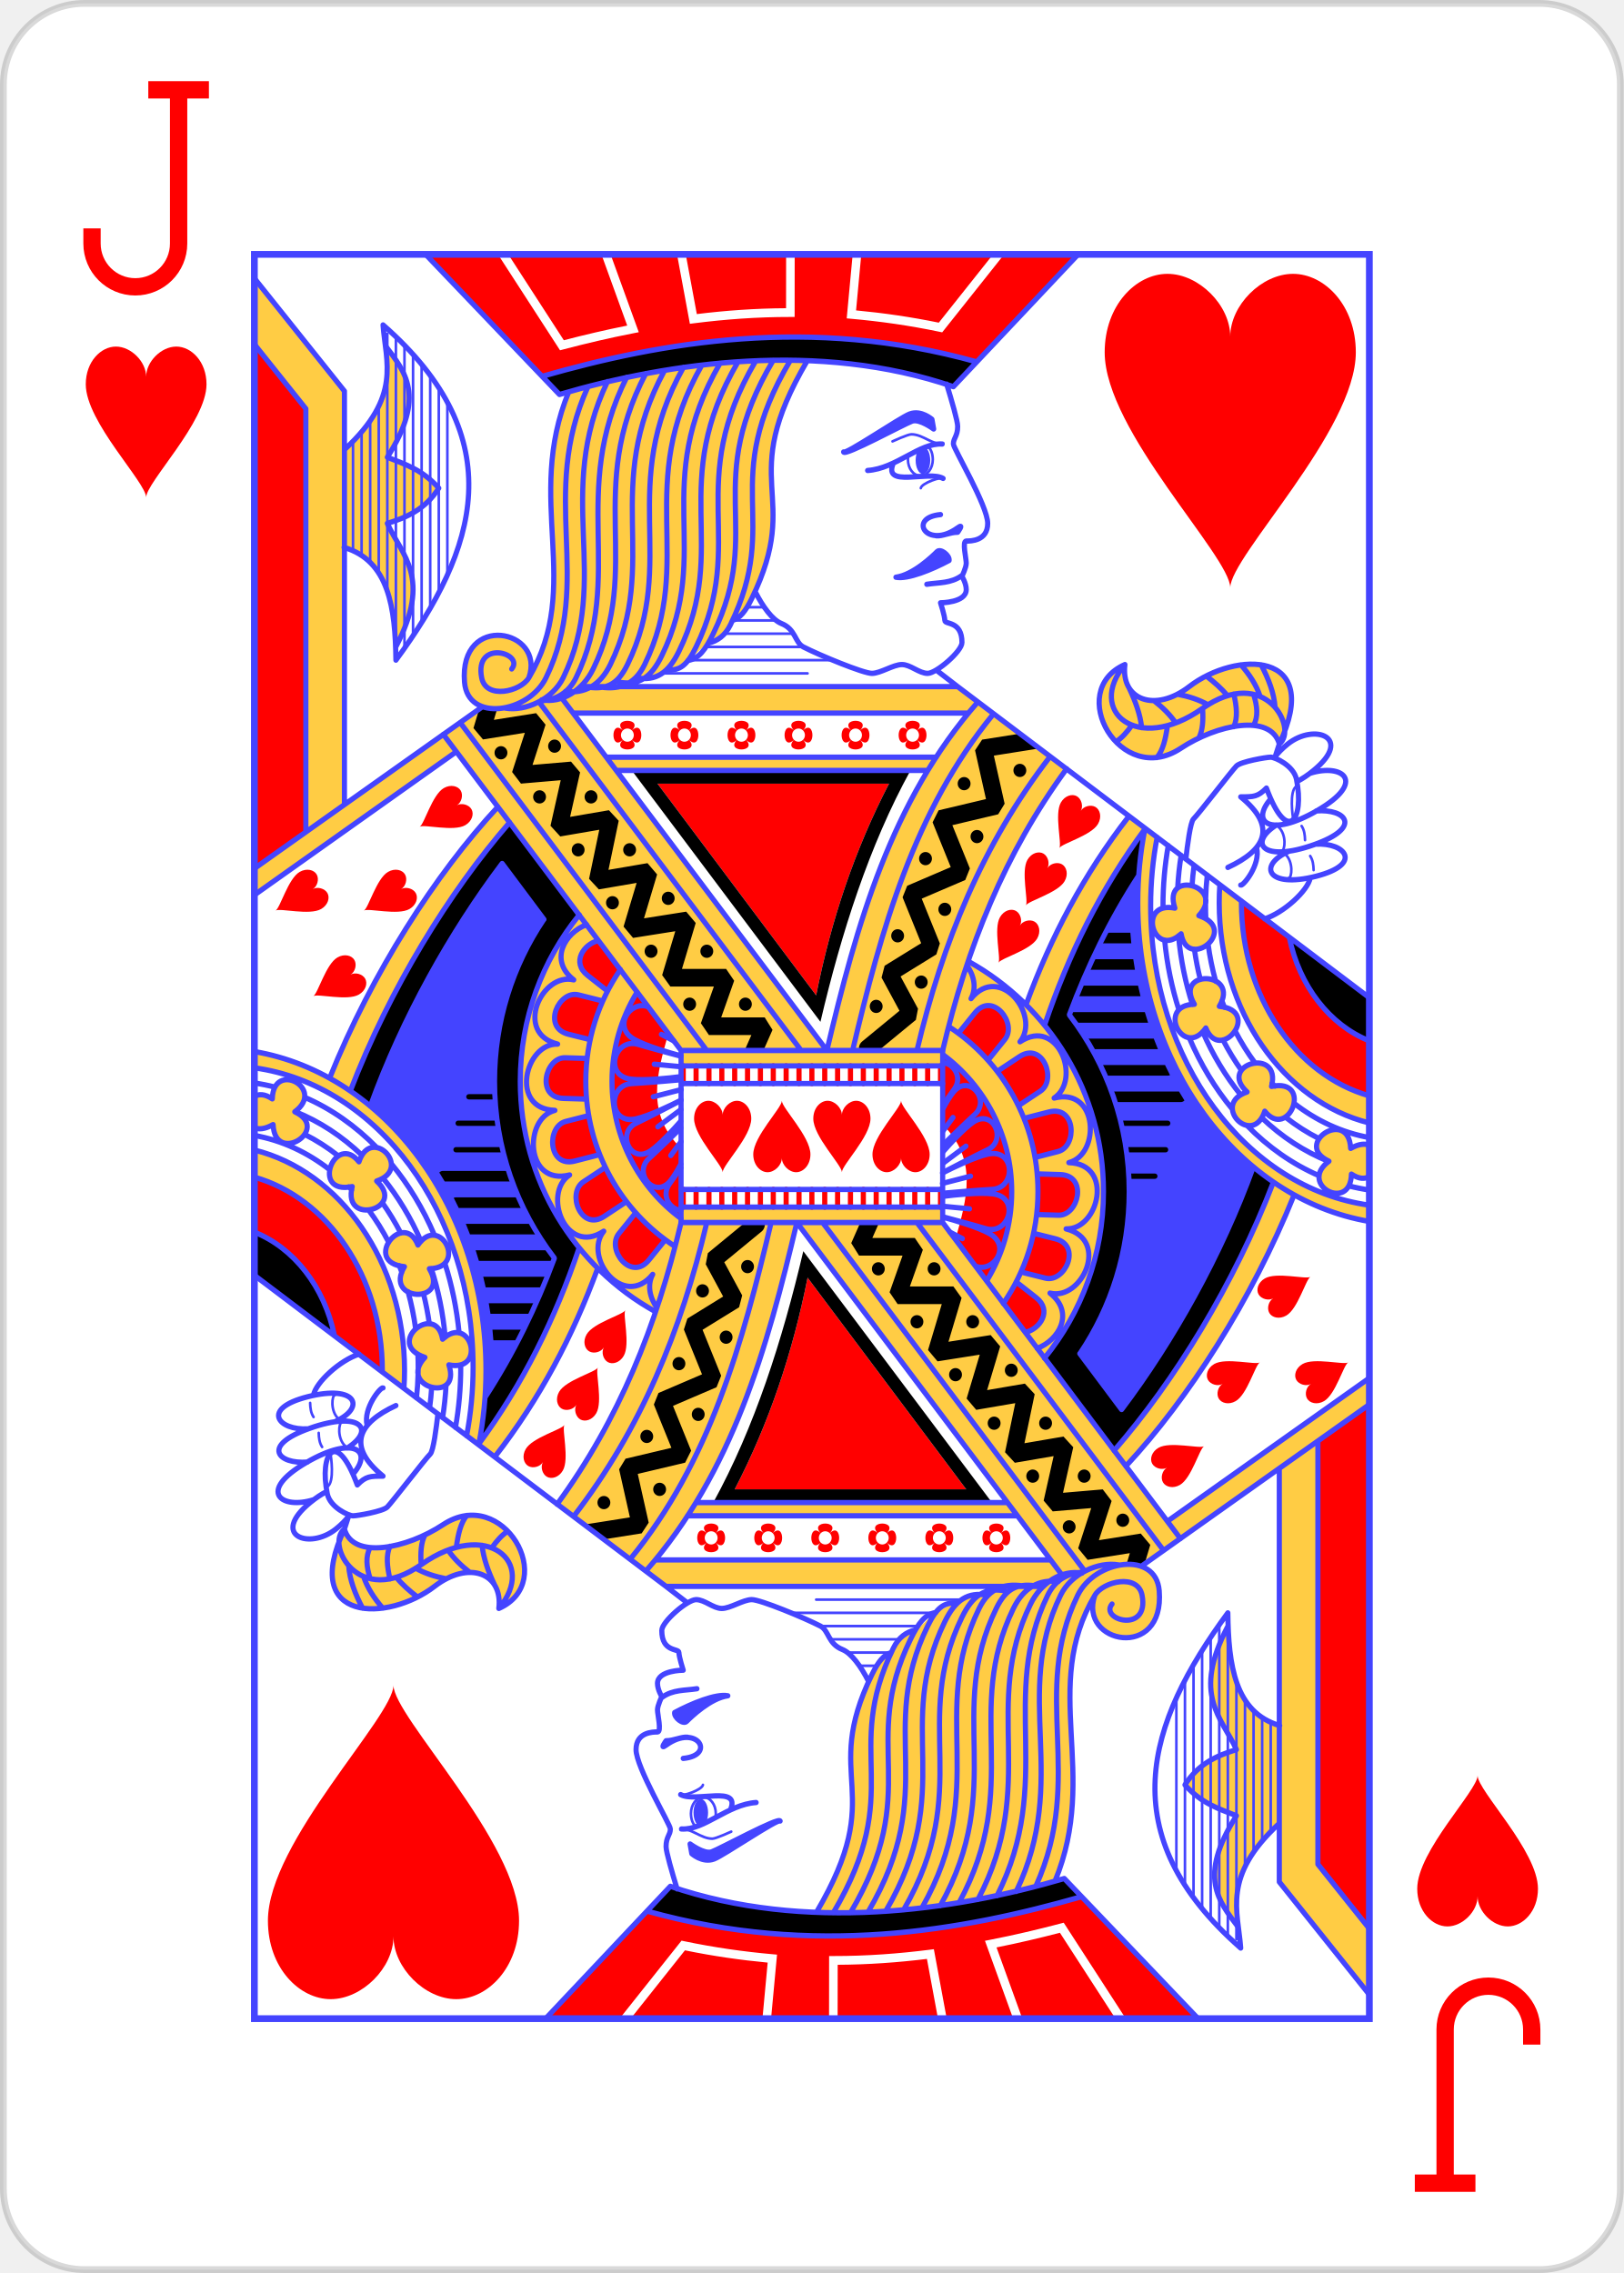
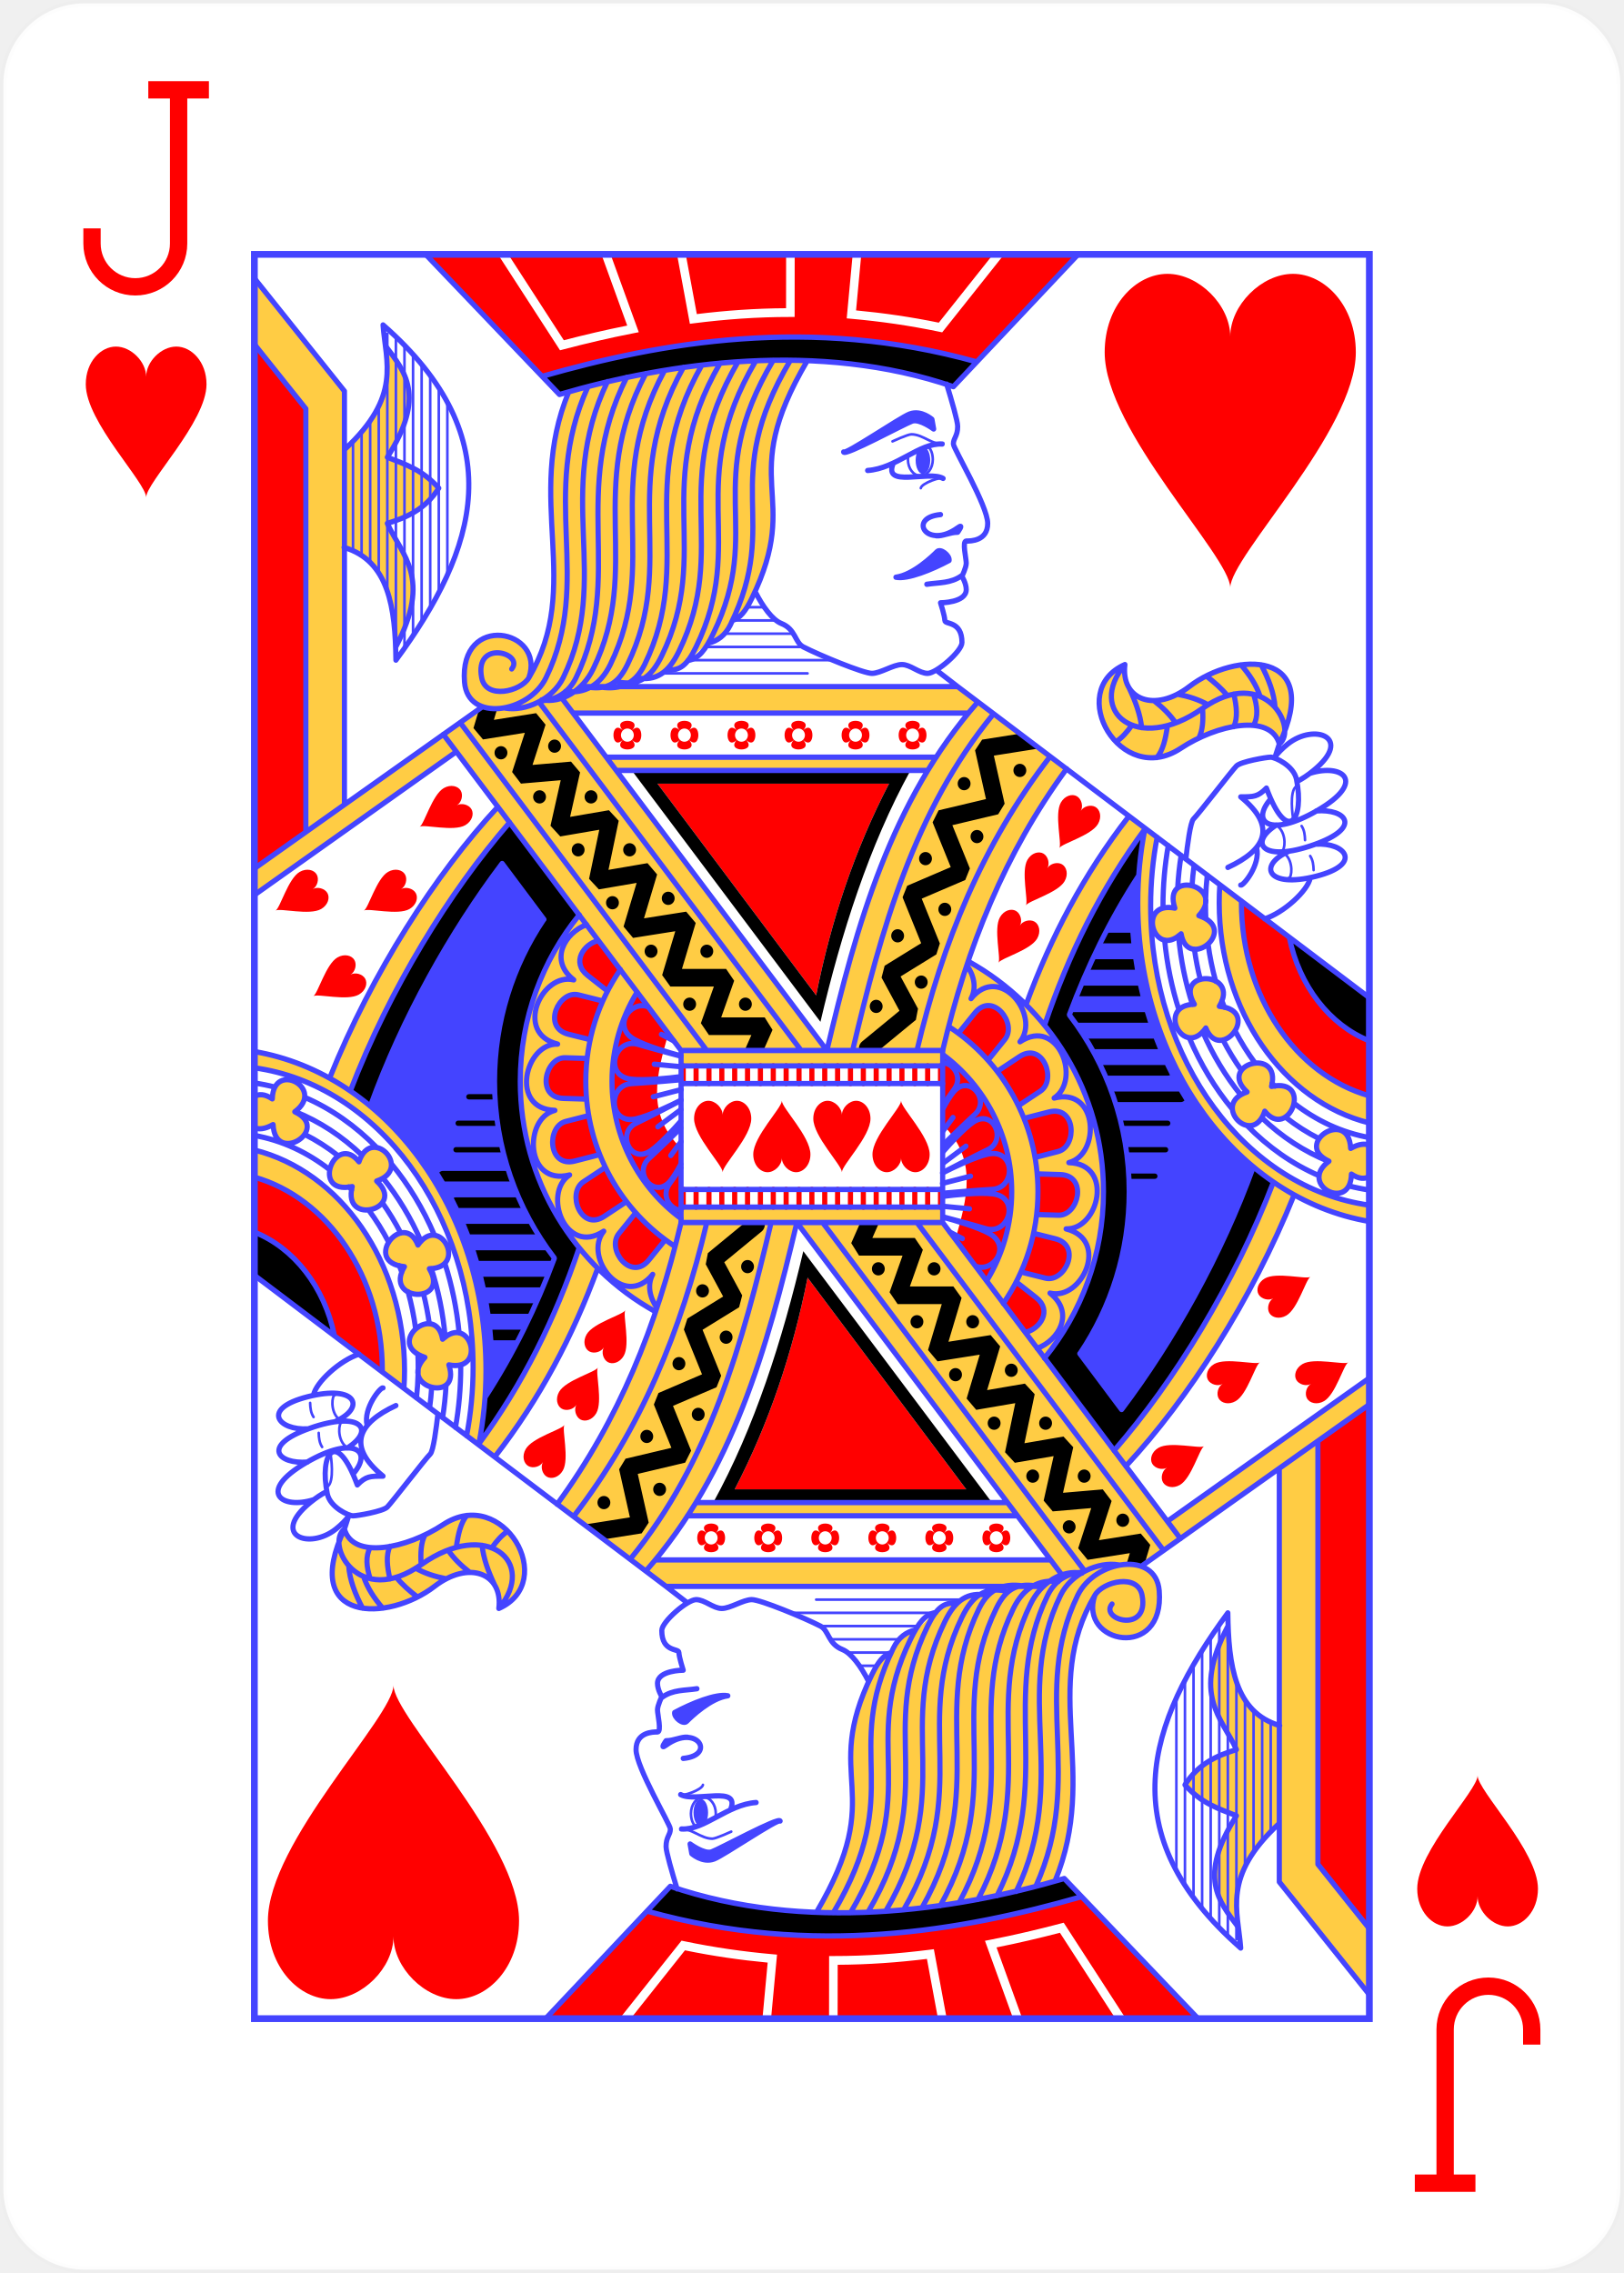
<svg xmlns="http://www.w3.org/2000/svg" xmlns:xlink="http://www.w3.org/1999/xlink" class="card" face="JH" height="13.125in" preserveAspectRatio="none" viewBox="-120 -168 240 336" width="9.375in">
  <style>
    /* CSS pour centrer le SVG dans l'écran */
    svg {
        position: absolute;
        top: 50%;
        left: 50%;
        transform: translate(-50%, -50%);
    }
    body {
        margin: 0;
        overflow: hidden;
    }
</style>
  <defs>
    <symbol id="VHJ" viewBox="-500 -500 1000 1000" preserveAspectRatio="xMinYMid">
      <path d="M50 -460L250 -460M150 -460L150 250A100 100 0 0 1 -250 250L-250 220" stroke="red" stroke-width="80" stroke-linecap="square" stroke-miterlimit="1.5" fill="none" />
    </symbol>
    <symbol id="SHJ" viewBox="-600 -600 1200 1200" preserveAspectRatio="xMinYMid">
      <path d="M0 -300C0 -400 100 -500 200 -500C300 -500 400 -400 400 -250C400 0 0 400 0 500C0 400 -400 0 -400 -250C-400 -400 -300 -500 -200 -500C-100 -500 0 -400 -0 -300Z" fill="red" />
    </symbol>
    <symbol id="HJ6" preserveAspectRatio="none" viewBox="0 0 1300 2000">
      <path stroke="#44F" stroke-linecap="round" stroke-linejoin="round" stroke-width="3" fill="none" d="M115,211.838V336.035M125,201.17V341.484M135,188.605V349.318M145,171.893V361.475M155,90V382.195M165,93.402V455M175,103.035V446.279M185,113.461v318.725M195,124.77V417.176M205,137.234V400.865M215,151.24V383.217M225,167.818V363.498M1202,680c9.809,8.788 7.628,26.84 4,27M1194,649c9.809,8.788 7.628,26.84 4,27M1215,603c-9,5 -4,36 -4,36M1221,648c3.216,4.712 3.826,10.284 4,16M1231,682c3.216,4.712 3.826,10.284 4,16M804,254c-2.915,-2.551 -26.04,5.376 -27,11M803,214c-12,3 -23,-10 -37,-10 -4.123,0 -22,8 -22,8M785.397,217.99c3.635,2.779 5.514,8.267 5.603,14.51 0,10.217 -6.492,18.5 -14.5,18.5 -8.008,0 -14.5,-8.283 -14.5,-18.5 0,-1.545 0.148,-3.046 0.428,-4.48M594.212,400H574.713M608.169,415H557.677M627.874,430h-79.844M639.778,445H526.273M670,460H510M645,475H474.754" />
      <use xlink:href="#SHJ" height="100" width="100" transform="translate(546,1000)scale(1,0.972)rotate(0)translate(-50,-50)" />
      <use xlink:href="#SHJ" height="100" width="100" transform="translate(615,1000)scale(1,0.972)rotate(180)translate(-50,-50)" />
      <use xlink:href="#SHJ" height="75" width="75" transform="translate(883,776)scale(1,0.972)rotate(30)translate(-37,-37)" />
      <use xlink:href="#SHJ" height="75" width="75" transform="translate(915,711)scale(1,0.972)rotate(30)translate(-37,-37)" />
      <use xlink:href="#SHJ" height="75" width="75" transform="translate(954,646)scale(1,0.972)rotate(30)translate(-37,-37)" />
      <use xlink:href="#SHJ" height="75" width="75" transform="translate(220,633)scale(1,0.972)rotate(60)translate(-37,-37)" />
      <use xlink:href="#SHJ" height="75" width="75" transform="translate(155,728)scale(1,0.972)rotate(60)translate(-37,-37)" />
      <use xlink:href="#SHJ" height="75" width="75" transform="translate(52,728)scale(1,0.972)rotate(60)translate(-37,-37)" />
      <use xlink:href="#SHJ" height="75" width="75" transform="translate(96,825)scale(1,0.972)rotate(60)translate(-37,-37)" />
    </symbol>
    <symbol id="HJ5" preserveAspectRatio="none" viewBox="0 0 1300 2000">
      <path stroke="#44F" stroke-linecap="round" stroke-linejoin="round" stroke-width="6" fill="none" d="M497.5,1097.5v-195h305M497.537,920h304.598M497.742,940H802.545M497.5,902.5 220.251,544.105M527.5,902.5 239.883,530.703M637.5,902.5 332.043,507.64M667.5,902.5 360,505M843.545,507.421C742.264,619.634 702.256,759.866 667.5,902.5M861.602,521.114C769.05,630.934 730.857,765.611 697.5,902.5M927.767,569.282C849.253,668.405 802.427,779.685 772.5,902.5M947.112,583.064C874.973,678.686 831.048,785.345 802.5,902.5M1019.446,637.169C967.035,702.845 928.629,773.879 899.905,850.089M1038.706,650.958C986.6,719.514 949.095,793.764 921.435,873.508M832.604,801.554C926.414,852.124 990,950.023 990,1062.5c0,71.656 -25.807,137.396 -68.796,188.75M809.465,875.279c62.645,39.589 104.133,108.649 104.133,187.221 0,47.078 -14.894,90.741 -40.31,126.695M802.617,907.044c48.755,35.02 80.42,91.608 80.42,155.456 0,37.016 -10.643,71.591 -29.089,100.939M410.447,570H795.06M371.695,520H831.344M380,490h440l480,352.653M266.065,512.714 -6.0121561e-5,696.207M235.472,563.812 -1.1326293e-4,726.207M950.477,862.551C994.062,917.828 1020,987.19 1020,1062.5c0,67.984 -21.137,131.121 -57.313,183.425M1299.977,1096.3C1147.335,1070.987 1030,918.871 1030,735c0,-28.79 2.877,-56.801 8.315,-83.669M1299.997,984.664C1200.041,960.596 1124.931,857.962 1124.931,735c0,-6.74 0.226,-13.419 0.669,-20.028M1299.932,953.909C1214.423,930.36 1150.822,841.287 1150.822,735c0,-0.681 0,-1.361 0.01,-2.041M1299.986,891.586c-46.105,-17.787 -81.731,-62.149 -93.344,-117.406M1212.185,1066.42c-49.392,119.253 -123.424,231.132 -195.84,307.033M1188.142,1051.696c-45.752,115.83 -115.542,225.867 -185.645,304.261M1164.817,1034.294c-37.421,100.57 -93.69,197.776 -153.481,274.922M962.382,1246.096l48.757,63.385M1031.014,704.289c-33.188,49.72 -59.544,102.25 -80.73,157.52M422.639,585h362.262M1299.983,1077.842C1156.51,1058.675 1045,914.194 1045,738.805c0,-26.881 2.619,-53.037 7.572,-78.126M1059.399,741.109c0,-0.767 -0.01,-1.536 -0.01,-2.304 0,-23.564 2.119,-46.54 6.143,-68.676M1077.911,856.364c-8.199,-24.991 -13.861,-51.486 -16.611,-79.042M1140.318,969.093c-20.107,-23.635 -37.136,-50.952 -50.307,-81.03M1241.484,1044.486c-31.032,-13.014 -59.491,-32.494 -84.226,-57.078M1299.961,1060.643c-8.078,-1.138 -16.049,-2.695 -23.895,-4.651M1076.515,718.271c0.705,-12.565 2.052,-24.92 4.003,-37.022M1093.71,850.367c-8.155,-24.563 -13.696,-50.687 -16.218,-77.89M1150.033,952.845c-17.576,-21.101 -32.571,-45.235 -44.38,-71.68M1252.671,1028.253c-28.585,-11.096 -54.959,-27.99 -78.135,-49.511M1093.259,715.83c0.527,-7.843 1.323,-15.596 2.375,-23.247M1102.898,822.034c-2.874,-11.182 -5.185,-22.656 -6.892,-34.376M1150.821,924.939c-7.863,-10.799 -15.053,-22.307 -21.494,-34.431M1241.453,1002.431c-13.808,-6.724 -26.972,-14.931 -39.349,-24.455M1109.122,731.535c0.214,-9.441 0.844,-18.759 1.869,-27.929M1109.07,734.342c0.013,-0.937 0.03,-1.872 0.051,-2.807M1109.364,753.225c-0.215,-4.774 -0.325,-9.582 -0.325,-14.42 0,-1.491 0.01,-2.978 0.031,-4.463M1120.842,824.075c-3.907,-13.663 -6.901,-27.827 -8.896,-42.388M1131.024,853.653c-1.021,-2.518 -2.009,-5.058 -2.965,-7.619M1166.911,916.882c-8.722,-11.416 -16.618,-23.738 -23.575,-36.833M1189.878,942.971c-1.163,-1.145 -2.316,-2.305 -3.459,-3.477M1299.975,1001.212c-32.013,-5.54 -61.824,-19.135 -87.925,-38.996M1125.046,852.422c24.758,-39.989 -53.606,-42.759 -29.062,-2.32 -45.25,0.959 -12.431,62.742 13.338,26.872 16.589,40.725 65.921,-19.527 15.724,-24.551v0M1101.157,749.593c32.722,-33.783 -43.244,-53.216 -27.897,-8.47 -44.412,-8.721 -25.537,58.643 7.295,29.099 7.514,43.327 68.57,-5.007 20.602,-20.629v0M1185.914,943.233c11.993,-45.477 -63.761,-25.231 -28.472,6.272 -42.995,14.138 6.443,63.636 20.608,21.802 27.764,34.101 57.339,-37.936 7.864,-28.074v0M1300.135,1010.069c-5.027,-2.306 -12.268,-1.873 -21.939,3.425 -2.191,-46.981 -68.392,-4.957 -25.283,14.519 -36.78,26.376 25.223,58.779 26.195,14.622 8.812,5.811 15.89,5.757 20.947,2.654M802.345,1041.284C814.637,1035.196 839.543,1023.429 855,1020c31.902,-7.076 33.675,38.555 5,40 -14.795,0.745 -43.333,3.13 -57.139,4.316M802.259,1053.185 835,1045M803.002,1017.227c8.416,-9.361 23.833,-25.793 34.759,-33.279C861.51,967.674 877.964,1004.39 855,1015c-15.996,7.391 -51.487,25.46 -51.487,25.46M802.641,1030.533l26.991,-19.574M802.801,968.572c3.872,-6.98 7.984,-13.67 11.743,-18.34 18.053,-22.427 44.389,7.991 25.456,24.767 -9.832,8.712 -28.329,26.23 -37.107,34.582M802.562,994.168l11.982,-15.727M802.681,916.238c12.411,0.879 23.559,16.505 13.283,30.13 -3.496,4.635 -8.31,11.292 -13.193,18.135M803.208,1067.804c13.221,-1.659 41.624,-4.727 57.747,-2.804 32.447,3.87 19.033,47.521 -8.507,39.404 -12.405,-3.656 -35.107,-9.597 -49.603,-13.339M803.117,1079.149l30.698,2.832M802.825,1091.431c13.122,3.413 40.07,10.939 54.14,18.569 25.829,14.005 5.327,44.21 -15.498,37.286M811.199,1108.508l14.273,7.253M820.822,883.013 840,860c20.833,-25 50,12 35,30l-19.533,23.44M866.115,926.176l25.888,-16.661c27.365,-17.612 44.11,26.426 24.407,39.106l-25.561,16.451M897.437,979.424l28.981,-7.228c31.576,-7.875 33.267,39.208 10.533,44.878l-26.668,6.651M912.772,1042.408l26.792,0.774c32.529,0.939 21.451,46.732 -1.97,46.056l-25.527,-0.737M908.372,1109.736l25.375,6.172c31.621,7.691 11.251,50.174 -11.516,44.636l-28.376,-6.902M888.39,1164.961l23.151,17.706c19.226,14.704 4.377,35.449 -12.153,39.257M830.621,805.888c8.311,11.194 11.712,25.644 4.933,37.823 33.98,-40.776 81.551,19.572 57.086,48.931 44.633,-28.725 71.944,43.101 39.808,63.783 51.501,-12.844 54.259,63.95 17.179,73.198 53.056,1.532 34.986,76.221 -3.214,75.118 51.574,12.544 18.351,81.835 -18.782,72.803 29.402,22.486 9.944,53.634 -14.821,62.553M-4.1946769e-5,27.174 105,155v468.153M-2.8273735e-4,101.956 60,175v479.351M105.543,220.9C171.888,160.995 153.134,122.459 150,80 301.153,208.774 259.829,334.773 165,460 164.269,400.691 156.82,347.161 104.534,332.203M153.067,103.994C175.411,132.999 200.6,160.301 155,230c20.188,7.868 40.478,13.66 60,35 -15.899,24.348 -37.565,33.206 -60,40 17.25,36.869 52.183,61.332 9.939,139.946M1086.039,685.554c1.723,-14.747 5.189,-42.096 8.961,-45.554 5.241,-4.806 44.331,-54.331 50,-60 5,-5 35,-10 40,-10 5,0 26.73,9.531 30,25 9.58,45.312 -10.243,75.366 -35,10 -10,10 -15,10 -30,10 42.719,33.895 28.888,60.209 -15,80M1189.832,569.83c3.706,-4.796 8.718,-9.813 15.168,-14.83 30.749,-23.916 77.015,-7.611 30,30 -6.876,5.501 -13.279,9.583 -19.093,12.442M1230.967,588.235c37.403,-11.47 66.809,9.201 8.431,42.197 -55.596,31.424 -78.104,13.095 -54.412,-13.083M1238.093,630.92c34.281,-2.653 54.672,18.516 -2.566,38.272 -59.976,20.701 -76.954,-1.871 -43.853,-22.363M1237.496,668.581c34.149,-2.052 55.895,22.657 0.33,36.419 -57.162,14.158 -68.359,-12.308 -31.514,-28.411M1177.822,753.311c22.272,-6.892 50.557,-31.936 53.306,-46.624M1168.572,672.596C1173.451,691.931 1152.688,716.343 1150,715M1015,465c-5,40 35,55 75,25 53.815,-40.361 157.09,-42.075 105,65 -10,-35 -72.804,-22.126 -115,5 -70,45 -135,-65 -65,-95v0M1015,465c-45.453,52.655 14.216,101.957 90,50 74.272,-50.92 112.522,23.688 90,40l-5,15M1173.827,465.278c8.656,16.019 15.13,32.113 16.274,48.388M1150.351,465.31c9.92,11.142 17.946,22.907 22.308,35.877M1109.891,477.966c9.181,6.823 17.741,14.141 24.698,22.411M1076.353,498.61c12.964,2.473 25.084,6.156 35.631,12.093M1049.006,506.018c9.893,7.502 18.578,15.684 25.119,25.074M1019.799,491.34c7.391,15.133 13.117,30.231 14.738,45.244M1165.015,533.965c5.593,-10.021 4.31,-21.725 0.053,-35.11M1141.958,535.465c4.67,-10.081 3.388,-22.601 0.018,-37.077M1101.143,548.336c4.647,-8.761 5.254,-20.122 4.457,-33.296M1052.281,570.456c7.156,-8.408 10.151,-21.051 12.291,-36.07M1004.527,552.513c6.741,-4.077 12.714,-10.692 18.646,-18.784M807.137,147.068C812.881,165.269 820,189.034 820,195c0,11.18 -5,13.128 -5,20 0,5 40,70 40,90 0,20 -20,20 -25,20 -5,0 0,20 0,25 0,5 -5,15 -5,15 0,0 5,7.929 5,15 0,15 -30,15 -30,15 0,0 5,15 5,20 0,5 20,0 20,25 0,10 -30,35 -40,35 -10,0 -20,-10 -30,-10 -10,0 -25,10 -35,10 -10,0 -61.026,-20.513 -80,-30 -10,-5 -8.577,-19.972 -25.6,-26.568 -10.395,-4.028 -21.739,-19.195 -30.499,-36.124M800,295c-39.021,3.503 -15.755,40.282 20,15 8.165,-5.773 0,5 0,5 -9.083,0 -18.017,4.731 -25,4M748,366c20.005,-2.569 42.801,-23.897 48,-29 4.093,-4.017 14.922,4.34 14,10 -19.782,10.298 -48.043,21.628 -62,19M784,374c14.112,-2.18 28.148,-0.782 41,-10M687,224c2.047,3.471 65.668,-38.846 77,-43 13.905,-5.097 26.594,6.692 26,6l2,11c0,0 -16.409,-11.864 -25,-9 -9,3 -78.944,40.146 -80,35v0M715,245c33.347,-2.168 60.226,-31.538 87,-30M744.96,236.788C732.526,265.243 785.724,244.615 803,254M820,490 795.107,471.33M366.449,156.054C314.555,278.493 383.861,375.085 320,480c-9.532,15.66 -50,25 -55,0 -8.825,-44.126 50.246,-27.892 35,-10M388.831,150.202C331.019,274.733 395.788,368.424 340,480c-20,40 -91.159,51.01 -95,5 -6.657,-79.736 95,-60 75,-5M411.713,144.176C348.907,271.727 416.684,366.631 360,480c-12.344,24.689 -44.178,38.333 -67.644,34.343M434.146,139.286C366.706,269.312 432.407,365.187 375,480c-8.547,17.094 -22.772,24.414 -38.504,25.976M456.348,135.077C385.291,266.556 453.018,353.963 395,470c-12.344,24.689 -36.535,38.99 -60,35M478.348,131.421C404.032,264.677 473.553,347.894 415,465c-11.864,23.728 -30.051,33.243 -52.279,30.405M500.279,128.004C422.838,263.261 494.052,346.896 435,465c-12.344,24.689 -26.535,28.99 -50,25M521.683,125.573C441.982,262.263 514.405,346.19 455,465c-12.344,24.689 -31.535,28.99 -55,25M543.015,123.306C461.18,261.181 534.732,335.535 475,455c-12.344,24.689 -26.535,33.99 -50,30M563.984,121.683C480.602,260.56 554.966,330.067 495,450c-12.344,24.689 -26.535,33.99 -50,30M584.581,120.692C500.248,260.213 575.109,324.783 515,445c-10.357,20.714 -18.493,27.076 -34.703,26.232M605,120c-85,140 -9.792,189.584 -70,310 -9.215,18.429 -16.672,28.284 -29.621,30.438M625,120c-85,140 -9.792,179.584 -70,300 -6.153,12.306 -15.249,18.305 -25.732,20.732M644.623,120.621C560.237,260.029 640.119,269.762 580,390c-7.445,14.891 -13.743,22.365 -22.718,25.077M335.618,138.234C473.659,99.833 647.925,69.077 841.926,121.819M199.648,1.2820655e-4 355.703,158.855C484.175,122.112 658.575,97.858 815,150L960.455,-4.1127205e-4" />
    </symbol>
    <symbol id="HJ4" preserveAspectRatio="none" viewBox="0 0 1300 2000">
      <path fill="black" d="M632.881,93.754C522.32,93.231 421.894,114.266 335.619,138.322l20.084,20.533C484.175,122.112 658.575,97.858 815,150l26.967,-28.018C769.201,102.143 699.217,94.068 632.881,93.754Zm-366.957,418.852 -3.684,2.355 -6.799,22.098 11.08,12.824 48.814,-7.51 -14.822,44.465 10.316,13.127 46.346,-3.861 -11.92,51.648 11.389,12.111 45.498,-7.582 -11.92,55.623 11.422,11.959 44.039,-7.34 -15.242,49.535 11.08,12.824 49.227,-7.574 -15.307,49.75L485,830h50.723L520.602,871.582 530,885h49.471l-7.816,17.195 21.777,0.42 10.672,-23.477L595,865H544.277L559.398,823.418 550,810h-51.459l16.018,-52.059 -11.08,-12.824 -49.227,7.574 15.307,-49.75 -11.203,-12.805 -45.498,7.582 11.92,-55.623 -11.422,-11.959 -45.25,7.541 11.639,-50.43 -10.574,-12.213 -44.889,3.74 15.205,-45.613 -11.008,-13.045 -49.227,7.574 3.77,-12.25zm627.301,30.627 -44.746,6.885 -8.223,12.131 12.752,55.256 -55.256,12.752 -6.982,13.59 21.154,50.77 -50.77,21.154 -5.385,13.076 21.676,52.025 -42.59,25.555 -3.598,13.43 20.896,37.615 -43.4,34.721c-3.111,2.398 -4.416,6.261 -3.707,9.861l22.803,0.473 43.396,-34.717 2.496,-12.664 -20.303,-36.547 41.705,-25.023 4.086,-12.42 -21.154,-50.77 50.77,-21.154 5.385,-13.076 -20.447,-49.072 53.465,-12.338 7.496,-11.992 -12.578,-54.506 52.484,-8.076zM350,550a7.5,7.5 0 0 0 -7.5,7.5 7.5,7.5 0 0 0 7.5,7.5 7.5,7.5 0 0 0 7.5,-7.5 7.5,7.5 0 0 0 -7.5,-7.5zm-62.5,7.5a7.5,7.5 0 0 0 -7.5,7.5 7.5,7.5 0 0 0 7.5,7.5 7.5,7.5 0 0 0 7.5,-7.5 7.5,7.5 0 0 0 -7.5,-7.5zm605,20a7.5,7.5 0 0 0 -7.5,7.5 7.5,7.5 0 0 0 7.5,7.5 7.5,7.5 0 0 0 7.5,-7.5 7.5,7.5 0 0 0 -7.5,-7.5zM440,585 660,870C684.379,769.032 716.858,670.131 765,585Zm387.5,7.5a7.5,7.5 0 0 0 -7.5,7.5 7.5,7.5 0 0 0 7.5,7.5 7.5,7.5 0 0 0 7.5,-7.5 7.5,7.5 0 0 0 -7.5,-7.5zM470,600h270c-40,75 -67.501,154.549 -85,240zm-137.5,7.5a7.5,7.5 0 0 0 -7.5,7.5 7.5,7.5 0 0 0 7.5,7.5 7.5,7.5 0 0 0 7.5,-7.5 7.5,7.5 0 0 0 -7.5,-7.5zm60,0a7.5,7.5 0 0 0 -7.5,7.5 7.5,7.5 0 0 0 7.5,7.5 7.5,7.5 0 0 0 7.5,-7.5 7.5,7.5 0 0 0 -7.5,-7.5zm646.01,43.645C986.6,719.514 949.094,793.765 921.199,873.486 964.096,924.86 990,990.71 990,1062.5c0,71.656 -25.806,137.396 -68.666,188.766l80.898,104.387c70.368,-78.089 140.157,-188.125 185.936,-304.125 -8.049,-5.395 -15.882,-11.065 -23.428,-17.227 -37.346,100.564 -93.612,197.77 -153.502,275.049l-48.703,-63.338C998.863,1193.622 1020,1130.484 1020,1062.5c0,-4.859 -0.112,-9.692 -0.326,-14.5H1050a3,3 0 1 0 0,-6h-30.65c-0.51,-8.084 -1.33,-16.084 -2.428,-24H1062.5a3,3 0 1 0 0,-6h-46.465c-1.28,-8.1 -2.853,-16.106 -4.727,-24H1065a3,3 0 1 0 0,-6h-55.182c-1.829,-7.093 -3.889,-14.097 -6.182,-21H1080a6.001,6.001 0 0 0 4.396,-1.834c-2.162,-3.343 -4.264,-6.739 -6.33,-10.166h-78.68c-2.293,-6.086 -4.769,-12.087 -7.414,-18H1065a6.001,6.001 0 0 0 2.568,-0.545c-2,-3.775 -3.94,-7.594 -5.826,-11.455h-75.436c-3.036,-6.105 -6.254,-12.109 -9.658,-18h76.848c-1.696,-3.961 -3.331,-7.962 -4.908,-12h-79.219c-3.905,-6.137 -8.019,-12.135 -12.316,-18h84.978c-1.337,-3.965 -2.6,-7.972 -3.822,-12h-86.6c2.314,-6.035 4.68,-12.038 7.121,-18h74.453c-1.013,-3.974 -1.972,-7.973 -2.873,-12h-66.547c2.582,-6.036 5.224,-12.039 7.945,-18h54.992c-0.71,-3.978 -1.367,-7.978 -1.967,-12h-47.416c2.878,-6.037 5.824,-12.04 8.855,-18h36.262c-0.422,-3.982 -0.79,-7.982 -1.103,-12h-28.904c11.729,-22.086 24.556,-43.65 38.629,-64.703 1.34,-18.056 3.772,-35.746 7.453,-53.152zM842.5,652.5a7.5,7.5 0 0 0 -7.5,7.5 7.5,7.5 0 0 0 7.5,7.5 7.5,7.5 0 0 0 7.5,-7.5 7.5,7.5 0 0 0 -7.5,-7.5zm-465,15a7.5,7.5 0 0 0 -7.5,7.5 7.5,7.5 0 0 0 7.5,7.5 7.5,7.5 0 0 0 7.5,-7.5 7.5,7.5 0 0 0 -7.5,-7.5zm60,0a7.5,7.5 0 0 0 -7.5,7.5 7.5,7.5 0 0 0 7.5,7.5 7.5,7.5 0 0 0 7.5,-7.5 7.5,7.5 0 0 0 -7.5,-7.5zm345,10a7.5,7.5 0 0 0 -7.5,7.5 7.5,7.5 0 0 0 7.5,7.5 7.5,7.5 0 0 0 7.5,-7.5 7.5,7.5 0 0 0 -7.5,-7.5zm-300,45a7.5,7.5 0 0 0 -7.5,7.5 7.5,7.5 0 0 0 7.5,7.5 7.5,7.5 0 0 0 7.5,-7.5 7.5,7.5 0 0 0 -7.5,-7.5zm-65,5a7.5,7.5 0 0 0 -7.5,7.5 7.5,7.5 0 0 0 7.5,7.5 7.5,7.5 0 0 0 7.5,-7.5 7.5,7.5 0 0 0 -7.5,-7.5zM805,735a7.5,7.5 0 0 0 -7.5,7.5 7.5,7.5 0 0 0 7.5,7.5 7.5,7.5 0 0 0 7.5,-7.5 7.5,7.5 0 0 0 -7.5,-7.5zm-55,30a7.5,7.5 0 0 0 -7.5,7.5 7.5,7.5 0 0 0 7.5,7.5 7.5,7.5 0 0 0 7.5,-7.5 7.5,7.5 0 0 0 -7.5,-7.5zm456.824,9.256c11.444,55.19 47.068,99.532 93.176,117.316V842.658c-31.005,-22.779 -62.007,-45.556 -93.176,-68.402zM462.5,782.5a7.5,7.5 0 0 0 -7.5,7.5 7.5,7.5 0 0 0 7.5,7.5 7.5,7.5 0 0 0 7.5,-7.5 7.5,7.5 0 0 0 -7.5,-7.5zm65,0a7.5,7.5 0 0 0 -7.5,7.5 7.5,7.5 0 0 0 7.5,7.5 7.5,7.5 0 0 0 7.5,-7.5 7.5,7.5 0 0 0 -7.5,-7.5zm250,35a7.5,7.5 0 0 0 -7.5,7.5 7.5,7.5 0 0 0 7.5,7.5 7.5,7.5 0 0 0 7.5,-7.5 7.5,7.5 0 0 0 -7.5,-7.5zm-270,25a7.5,7.5 0 0 0 -7.5,7.5 7.5,7.5 0 0 0 7.5,7.5 7.5,7.5 0 0 0 7.5,-7.5 7.5,7.5 0 0 0 -7.5,-7.5zm65,0a7.5,7.5 0 0 0 -7.5,7.5 7.5,7.5 0 0 0 7.5,7.5 7.5,7.5 0 0 0 7.5,-7.5 7.5,7.5 0 0 0 -7.5,-7.5zM725,845a7.5,7.5 0 0 0 -7.5,7.5 7.5,7.5 0 0 0 7.5,7.5 7.5,7.5 0 0 0 7.5,-7.5 7.5,7.5 0 0 0 -7.5,-7.5z" />
    </symbol>
    <symbol id="HJ3" preserveAspectRatio="none" viewBox="0 0 1300 2000">
      <path fill="#44F" d="M1011.237,1309.349l-48.703,-63.338C998.863,1193.621 1020,1130.484 1020,1062.5 1020,987.19 994.062,917.828 950.38,862.18 971.47,806.539 997.826,754.009 1031.065,704.168 1030.377,714.251 1030,724.574 1030,735c0,123.54 52.969,232.746 134.421,299.04 -37.026,100.824 -93.294,198.03 -153.184,275.308zM748,366c20.005,-2.569 42.801,-23.897 48,-29 4.093,-4.017 14.922,4.34 14,10 -19.782,10.298 -48.043,21.628 -62,19M687,224c2.047,3.471 65.668,-38.846 77,-43 13.905,-5.097 26.594,6.692 26,6l2,11c0,0 -16.409,-11.864 -25,-9 -9,3 -78.944,40.146 -80,35zM788,233.5a8.5,15.5 0 0 1 -8.5,15.5 8.5,15.5 0 0 1 -8.5,-15.5 8.5,15.5 0 0 1 8.5,-15.5 8.5,15.5 0 0 1 8.5,15.5z" />
    </symbol>
    <symbol id="HJ2" preserveAspectRatio="none" viewBox="0 0 1300 2000">
      <path fill="red" d="M199.648,0 355.703,158.855C484.175,122.112 658.575,97.858 815,150L960.455,0h-86.256l-72.256,88.408 -2.959,-0.604C763.777,80.62 729.266,75.896 695.65,72.996L690.621,72.562 697.58,0h-67.604l-0.084,70.975 -4.998,-0.006c-38.885,-0.036 -76.4,2.699 -112.475,7.174L507.771,78.721 492.77,0h-77.479l32.893,88.25 -5.828,1.102C413.491,94.812 385.997,101.171 359.809,107.875l-3.436,0.881L283.979,0Zm96.344,0 64.801,97.352c23.534,-5.972 48.189,-11.616 73.916,-16.621L404.617,0Zm206.957,0 12.902,67.705c33.443,-3.997 68.149,-6.47 104.053,-6.654L619.977,0Zm204.674,0 -6.092,63.533c31.424,2.872 63.623,7.331 96.459,13.91L861.283,0ZM0,101.957V696.488L60,654.352V175Zm434.898,426.797c-6.16,0 -12.292,3.65 -5.287,10.936a7.5,7.5 0 0 1 5.287,-2.186 7.5,7.5 0 0 1 5.287,2.188c7.006,-7.286 0.873,-10.938 -5.287,-10.938zm5.287,10.938c-0.102,0.106 -0.179,0.205 -0.287,0.312 0.108,-0.108 0.208,-0.185 0.314,-0.287a7.5,7.5 0 0 0 -0.027,-0.025zm0.027,0.025a7.5,7.5 0 0 1 2.186,5.287 7.5,7.5 0 0 1 -2.188,5.287c14.572,14.012 14.573,-24.584 0.002,-10.574zm-0.002,10.574c-0.106,-0.102 -0.205,-0.179 -0.312,-0.287 0.108,0.108 0.185,0.208 0.287,0.314a7.5,7.5 0 0 0 0.025,-0.027zm-0.025,0.027a7.5,7.5 0 0 1 -5.287,2.186 7.5,7.5 0 0 1 -5.287,-2.188c-14.012,14.572 24.584,14.573 10.574,0.002zm-10.574,-0.002c0.102,-0.106 0.179,-0.205 0.287,-0.312 -0.108,0.108 -0.208,0.185 -0.314,0.287a7.5,7.5 0 0 0 0.027,0.025zm-0.027,-0.025a7.5,7.5 0 0 1 -2.186,-5.287 7.5,7.5 0 0 1 2.188,-5.287c-14.572,-14.012 -14.573,24.584 -0.002,10.574zm0.002,-10.574c0.106,0.102 0.205,0.179 0.312,0.287 -0.108,-0.108 -0.185,-0.208 -0.287,-0.314a7.5,7.5 0 0 0 -0.025,0.027zm71.816,-10.963c-6.16,0 -12.292,3.65 -5.287,10.936a7.5,7.5 0 0 1 5.287,-2.186 7.5,7.5 0 0 1 5.287,2.188c7.006,-7.286 0.873,-10.938 -5.287,-10.938zm5.287,10.938c-0.102,0.106 -0.179,0.205 -0.287,0.312 0.108,-0.108 0.208,-0.185 0.314,-0.287a7.5,7.5 0 0 0 -0.027,-0.025zm0.027,0.025a7.5,7.5 0 0 1 2.186,5.287 7.5,7.5 0 0 1 -2.188,5.287c14.572,14.012 14.573,-24.584 0.002,-10.574zm-0.002,10.574c-0.106,-0.102 -0.205,-0.179 -0.312,-0.287 0.108,0.108 0.185,0.208 0.287,0.314a7.5,7.5 0 0 0 0.025,-0.027zm-0.025,0.027a7.5,7.5 0 0 1 -5.287,2.186 7.5,7.5 0 0 1 -5.287,-2.188c-14.012,14.572 24.584,14.573 10.574,0.002zm-10.574,-0.002c0.102,-0.106 0.179,-0.205 0.287,-0.312 -0.108,0.108 -0.208,0.185 -0.314,0.287a7.5,7.5 0 0 0 0.027,0.025zm-0.027,-0.025a7.5,7.5 0 0 1 -2.186,-5.287 7.5,7.5 0 0 1 2.188,-5.287c-14.572,-14.012 -14.573,24.584 -0.002,10.574zm0.002,-10.574c0.106,0.102 0.205,0.179 0.312,0.287 -0.108,-0.108 -0.185,-0.208 -0.287,-0.314a7.5,7.5 0 0 0 -0.025,0.027zm71.816,-10.963c-6.16,0 -12.292,3.65 -5.287,10.936a7.5,7.5 0 0 1 5.287,-2.186 7.5,7.5 0 0 1 5.287,2.188c7.006,-7.286 0.873,-10.938 -5.287,-10.938zm5.287,10.938c-0.102,0.106 -0.179,0.205 -0.287,0.312 0.108,-0.108 0.208,-0.185 0.314,-0.287a7.5,7.5 0 0 0 -0.027,-0.025zm0.027,0.025a7.5,7.5 0 0 1 2.186,5.287 7.5,7.5 0 0 1 -2.188,5.287c14.572,14.012 14.573,-24.584 0.002,-10.574zm-0.002,10.574c-0.106,-0.102 -0.205,-0.179 -0.312,-0.287 0.108,0.108 0.185,0.208 0.287,0.314a7.5,7.5 0 0 0 0.025,-0.027zm-0.025,0.027a7.5,7.5 0 0 1 -5.287,2.186 7.5,7.5 0 0 1 -5.287,-2.188c-14.012,14.572 24.584,14.573 10.574,0.002zm-10.574,-0.002c0.102,-0.106 0.179,-0.205 0.287,-0.312 -0.108,0.108 -0.208,0.185 -0.314,0.287a7.5,7.5 0 0 0 0.027,0.025zm-0.027,-0.025a7.5,7.5 0 0 1 -2.186,-5.287 7.5,7.5 0 0 1 2.188,-5.287c-14.572,-14.012 -14.573,24.584 -0.002,10.574zm0.002,-10.574c0.106,0.102 0.205,0.179 0.312,0.287 -0.108,-0.108 -0.185,-0.208 -0.287,-0.314a7.5,7.5 0 0 0 -0.025,0.027zm71.814,-10.963c-6.16,0 -12.292,3.65 -5.287,10.936a7.5,7.5 0 0 1 5.287,-2.186 7.5,7.5 0 0 1 5.287,2.188c7.006,-7.286 0.873,-10.938 -5.287,-10.938zm5.287,10.938c-0.102,0.106 -0.179,0.205 -0.287,0.312 0.108,-0.108 0.208,-0.185 0.314,-0.287a7.5,7.5 0 0 0 -0.027,-0.025zm0.027,0.025a7.5,7.5 0 0 1 2.186,5.287 7.5,7.5 0 0 1 -2.188,5.287c14.572,14.012 14.573,-24.584 0.002,-10.574zm-0.002,10.574c-0.106,-0.102 -0.205,-0.179 -0.312,-0.287 0.108,0.108 0.185,0.208 0.287,0.314a7.5,7.5 0 0 0 0.025,-0.027zm-0.025,0.027a7.5,7.5 0 0 1 -5.287,2.186 7.5,7.5 0 0 1 -5.287,-2.188c-14.012,14.572 24.584,14.573 10.574,0.002zm-10.574,-0.002c0.102,-0.106 0.179,-0.205 0.287,-0.312 -0.108,0.108 -0.208,0.185 -0.314,0.287a7.5,7.5 0 0 0 0.027,0.025zm-0.027,-0.025a7.5,7.5 0 0 1 -2.186,-5.287 7.5,7.5 0 0 1 2.188,-5.287c-14.572,-14.012 -14.573,24.584 -0.002,10.574zm0.002,-10.574c0.106,0.102 0.205,0.179 0.312,0.287 -0.108,-0.108 -0.185,-0.208 -0.287,-0.314a7.5,7.5 0 0 0 -0.025,0.027zm71.816,-10.963c-6.16,0 -12.292,3.65 -5.287,10.936a7.5,7.5 0 0 1 5.287,-2.186 7.5,7.5 0 0 1 5.287,2.188c7.006,-7.286 0.873,-10.938 -5.287,-10.938zm5.287,10.938c-0.102,0.106 -0.179,0.205 -0.287,0.312 0.108,-0.108 0.208,-0.185 0.314,-0.287a7.5,7.5 0 0 0 -0.027,-0.025zm0.027,0.025a7.5,7.5 0 0 1 2.186,5.287 7.5,7.5 0 0 1 -2.188,5.287c14.572,14.012 14.573,-24.584 0.002,-10.574zm-0.002,10.574c-0.106,-0.102 -0.205,-0.179 -0.312,-0.287 0.108,0.108 0.185,0.208 0.287,0.314a7.5,7.5 0 0 0 0.025,-0.027zm-0.025,0.027a7.5,7.5 0 0 1 -5.287,2.186 7.5,7.5 0 0 1 -5.287,-2.188c-14.012,14.572 24.584,14.573 10.574,0.002zm-10.574,-0.002c0.102,-0.106 0.179,-0.205 0.287,-0.312 -0.108,0.108 -0.208,0.185 -0.314,0.287a7.5,7.5 0 0 0 0.027,0.025zm-0.027,-0.025a7.5,7.5 0 0 1 -2.186,-5.287 7.5,7.5 0 0 1 2.188,-5.287c-14.572,-14.012 -14.573,24.584 -0.002,10.574zm0.002,-10.574c0.106,0.102 0.205,0.179 0.312,0.287 -0.108,-0.108 -0.185,-0.208 -0.287,-0.314a7.5,7.5 0 0 0 -0.025,0.027zm71.814,-10.963c-6.16,0 -12.292,3.65 -5.287,10.936a7.5,7.5 0 0 1 5.287,-2.186 7.5,7.5 0 0 1 5.287,2.188c7.006,-7.286 0.873,-10.938 -5.287,-10.938zm5.287,10.938c-0.102,0.106 -0.179,0.205 -0.287,0.312 0.108,-0.108 0.208,-0.185 0.314,-0.287a7.5,7.5 0 0 0 -0.027,-0.025zm0.027,0.025a7.5,7.5 0 0 1 2.186,5.287 7.5,7.5 0 0 1 -2.188,5.287c14.572,14.012 14.573,-24.584 0.002,-10.574zm-0.002,10.574c-0.106,-0.102 -0.205,-0.179 -0.312,-0.287 0.108,0.108 0.185,0.208 0.287,0.314a7.5,7.5 0 0 0 0.025,-0.027zm-0.025,0.027a7.5,7.5 0 0 1 -5.287,2.186 7.5,7.5 0 0 1 -5.287,-2.188c-14.012,14.572 24.584,14.573 10.574,0.002zm-10.574,-0.002c0.102,-0.106 0.179,-0.205 0.287,-0.312 -0.108,0.108 -0.208,0.185 -0.314,0.287a7.5,7.5 0 0 0 0.027,0.025zm-0.027,-0.025a7.5,7.5 0 0 1 -2.186,-5.287 7.5,7.5 0 0 1 2.188,-5.287c-14.572,-14.012 -14.573,24.584 -0.002,10.574zm0.002,-10.574c0.106,0.102 0.205,0.179 0.312,0.287 -0.108,-0.108 -0.185,-0.208 -0.287,-0.314a7.5,7.5 0 0 0 -0.025,0.027zM470,600 655,840c17.499,-85.451 45,-165 85,-240zm680.832,132.959c-0.01,0.68 -0.01,1.36 -0.01,2.041 0,106.313 63.636,195.399 149.178,218.92v-62.346c-46.109,-17.785 -81.745,-62.134 -93.359,-117.395zM855.346,851.596C850.223,851.686 844.883,854.141 840,860L820.822,883.014 855.467,913.439 875,890c11.484,-13.781 -2.921,-38.701 -19.654,-38.404zm48.607,53.824c-3.659,0.096 -7.675,1.344 -11.951,4.096l-25.887,16.66 24.732,38.896 25.562,-16.451c16.624,-10.699 7.3,-43.722 -12.457,-43.201zm-101.336,1.625 -0.088,11.303A3,3 0 0 0 799.955,916.957 3,3 0 0 0 797,920v20a3,3 0 0 0 5.346,1.91L802,986.102c42.307,39.722 28.551,84.921 15.529,130.049l36.42,47.289c18.446,-29.348 29.088,-63.924 29.088,-100.939 0,-63.848 -31.665,-120.435 -80.42,-155.455zm-302.662,9.912A3,3 0 0 0 497,920v20a3,3 0 1 0 6,0v-20a3,3 0 0 0 -3.045,-3.043zm15,0A3,3 0 0 0 512,920v20a3,3 0 1 0 6,0v-20a3,3 0 0 0 -3.045,-3.043zm15,0A3,3 0 0 0 527,920v20a3,3 0 1 0 6,0v-20a3,3 0 0 0 -3.045,-3.043zm15,0A3,3 0 0 0 542,920v20a3,3 0 1 0 6,0v-20a3,3 0 0 0 -3.045,-3.043zm15,0A3,3 0 0 0 557,920v20a3,3 0 1 0 6,0v-20a3,3 0 0 0 -3.045,-3.043zm15,0A3,3 0 0 0 572,920v20a3,3 0 1 0 6,0v-20a3,3 0 0 0 -3.045,-3.043zm15,0A3,3 0 0 0 587,920v20a3,3 0 1 0 6,0v-20a3,3 0 0 0 -3.045,-3.043zm15,0A3,3 0 0 0 602,920v20a3,3 0 1 0 6,0v-20a3,3 0 0 0 -3.045,-3.043zm15,0A3,3 0 0 0 617,920v20a3,3 0 1 0 6,0v-20a3,3 0 0 0 -3.045,-3.043zm15,0A3,3 0 0 0 632,920v20a3,3 0 1 0 6,0v-20a3,3 0 0 0 -3.045,-3.043zm15,0A3,3 0 0 0 647,920v20a3,3 0 1 0 6,0v-20a3,3 0 0 0 -3.045,-3.043zm15,0A3,3 0 0 0 662,920v20a3,3 0 1 0 6,0v-20a3,3 0 0 0 -3.045,-3.043zm15,0A3,3 0 0 0 677,920v20a3,3 0 1 0 6,0v-20a3,3 0 0 0 -3.045,-3.043zm15,0A3,3 0 0 0 692,920v20a3,3 0 1 0 6,0v-20a3,3 0 0 0 -3.045,-3.043zm15,0A3,3 0 0 0 707,920v20a3,3 0 1 0 6,0v-20a3,3 0 0 0 -3.045,-3.043zm15,0A3,3 0 0 0 722,920v20a3,3 0 1 0 6,0v-20a3,3 0 0 0 -3.045,-3.043zm15,0A3,3 0 0 0 737,920v20a3,3 0 1 0 6,0v-20a3,3 0 0 0 -3.045,-3.043zm15,0A3,3 0 0 0 752,920v20a3,3 0 1 0 6,0v-20a3,3 0 0 0 -3.045,-3.043zm15,0A3,3 0 0 0 767,920v20a3,3 0 1 0 6,0v-20a3,3 0 0 0 -3.045,-3.043zm15,0A3,3 0 0 0 782,920v20a3,3 0 1 0 6,0v-20a3,3 0 0 0 -3.045,-3.043zm148.318,54.355c-2.105,-0.01 -4.389,0.27 -6.855,0.885l-28.98,7.227 12.846,44.303 26.668,-6.65c20.958,-5.227 21.157,-45.649 -3.678,-45.764zm-20.502,71.096 -0.705,46.092 25.527,0.738c23.421,0.676 34.5,-45.117 1.971,-46.057zm-4.398,67.328 -14.518,43.906 28.377,6.9c22.767,5.538 43.136,-36.944 11.516,-44.635zm-19.982,55.225 -14.916,23.971 25.914,32.992c16.53,-3.808 31.379,-24.552 12.152,-39.256z" />
    </symbol>
    <symbol id="HJ1" preserveAspectRatio="none" viewBox="0 0 1300 2000">
      <path fill="#FC4" d="M0,27.174V101.957L60,175v479.352l45,-31.199V332.344c47.547,13.885 57.732,59.911 59.799,112.822C207.183,366.332 172.25,341.869 155,305c22.435,-6.794 44.101,-15.652 60,-40 -19.522,-21.34 -39.812,-27.132 -60,-35 45.6,-69.699 20.411,-97.002 -2.076,-126.053 4.262,33.894 6.384,68.407 -47.381,116.953L105,280.75V155ZM616.344,120.039C526.328,120.06 439.187,135.811 366.164,156.027 314.555,278.493 383.861,375.085 320,480c20,-55 -81.657,-74.736 -75,5 1.622,19.425 15.247,28.676 31.951,29.883 -4.328,-0.204 -8.267,-0.745 -11.527,-1.725l-45.066,31.086 -0.004,-0.006L0,696.207v30L235.473,563.812 220.762,544.766 497.5,902.5 497.537,920H802.5V902.5C831.048,785.345 874.973,678.686 947.43,583.459l-103.836,-76.062c-18.965,21.006 -35.781,42.993 -50.818,65.793L794.877,570H410.283L360,505h-21.818c7.031,-2.089 14.314,-4.383 21.775,-6.811 3.82,-0.612 7.658,-1.202 11.504,-1.785L360,505 371.695,520H831.344L843.545,507.422 820,490H412.902c34.859,-5.908 68.524,-14.106 95.883,-32.449 7.353,-4.93 12.789,-12.427 20.594,-17.135 11.293,-6.812 22.21,-13.531 28.297,-25.416l-25.602,9.586 25.207,-9.51C566.256,412.364 572.555,404.891 580,390 640.119,269.762 560.237,260.029 644.359,120.551c-9.361,-0.347 -18.704,-0.514 -28.016,-0.512zM1163.496,464.574C1139.589,464.365 1111.021,474.234 1090,490c-40,30 -80,15 -75,-25 -70,30 -5,140 65,95 42.196,-27.126 105,-40 115,-5 31.743,-65.249 5.791,-90.1 -31.504,-90.426zm-868.371,48.732 -2.736,1.025c-2.77,0.294 -5.484,0.487 -8.117,0.582 3.568,-0.216 7.21,-0.758 10.854,-1.607zm497.471,60.156C727.426,672.398 695.725,786.617 667.439,902.422L413.457,574.102 422.639,585H785Zm226.852,63.707c-52.412,65.676 -90.819,136.71 -119.543,212.92l21.531,23.418C949.018,793.987 986.395,719.931 1038.273,651.535 1032.862,678.341 1030,706.283 1030,735c0,136.64 64.808,255.724 160.738,318.285l-2.596,-1.59c-45.752,115.83 -115.544,225.867 -185.647,304.262l13.85,17.496c72.416,-75.901 146.448,-187.781 195.84,-307.033l-6.268,-3.838c29.107,16.624 60.756,28.176 94.082,33.701v-18.471c-143.477,-19.162 -255,-163.615 -255,-339.008 0,-26.57 2.562,-52.429 7.404,-77.252l-14.016,-10.17c0.107,-0.141 0.211,-0.283 0.318,-0.424zm88.402,64.605 17.75,13.197c-0.443,6.608 -0.668,13.287 -0.668,20.027 0,122.962 75.111,225.589 175.068,249.656V953.92C1214.459,930.399 1150.822,841.313 1150.822,735c0,-0.681 -6e-4,-1.361 0.01,-2.041zm-20.275,13.242c-11.012,-0.226 -20.789,7.228 -14.314,26.105 -44.412,-8.721 -25.537,58.643 7.295,29.1 7.514,43.327 68.569,-5.007 20.602,-20.629 18.918,-19.531 1.509,-34.266 -13.582,-34.576zm-254.971,86.537 -29.986,105.49c48.755,35.02 80.42,91.607 80.42,155.455 0,37.016 -10.642,71.592 -29.088,100.939l67.256,87.811C964.193,1199.896 990,1134.156 990,1062.5 990,950.023 926.414,852.124 832.604,801.555Zm276.732,19.518c-12.986,-0.007 -25.24,9.442 -13.351,29.029 -45.25,0.959 -12.432,62.742 13.338,26.871 16.589,40.725 65.921,-19.527 15.725,-24.551 12.766,-20.619 -1.887,-31.342 -15.711,-31.35zm59.832,95.607c-15.415,0.164 -32.128,14.613 -11.727,32.826 -42.995,14.138 6.443,63.635 20.607,21.801 27.764,34.101 57.34,-37.934 7.865,-28.072 5.06,-19.186 -5.498,-26.674 -16.746,-26.555zm92.318,75.375c-17.157,-0.391 -37.538,22.874 -8.574,35.959 -36.78,26.376 25.224,58.778 26.197,14.621 8.782,5.792 15.837,5.75 20.891,2.678v-35.299c-5.022,-2.238 -12.218,-1.772 -21.805,3.48 -0.719,-15.416 -8.33,-21.248 -16.709,-21.439z" />
    </symbol>
    <rect id="XHJ" width="164.8" height="260.8" x="-82.4" y="-130.4" />
  </defs>
-   <rect width="239" height="335" x="-119.5" y="-167.5" rx="12" ry="12" fill="white" stroke="rgba(0,0,0,0.15)" />
+   <rect width="239" height="335" x="-119.5" y="-167.5" rx="12" ry="12" fill="white" stroke="rgba(0,0,0,0.01)" />
  <use width="164.8" height="260.8" x="-82.4" y="-130.4" xlink:href="#HJ1" />
  <use transform="rotate(180)" width="164.8" height="260.8" x="-82.4" y="-130.4" xlink:href="#HJ1" />
  <use width="164.8" height="260.8" x="-82.4" y="-130.4" xlink:href="#HJ2" />
  <use transform="rotate(180)" width="164.8" height="260.8" x="-82.4" y="-130.4" xlink:href="#HJ2" />
  <use width="164.8" height="260.8" x="-82.4" y="-130.4" xlink:href="#HJ3" />
  <use transform="rotate(180)" width="164.8" height="260.8" x="-82.4" y="-130.4" xlink:href="#HJ3" />
  <use width="164.8" height="260.8" x="-82.4" y="-130.4" xlink:href="#HJ4" />
  <use transform="rotate(180)" width="164.8" height="260.8" x="-82.4" y="-130.4" xlink:href="#HJ4" />
  <use width="164.8" height="260.8" x="-82.4" y="-130.4" xlink:href="#HJ5" />
  <use transform="rotate(180)" width="164.8" height="260.8" x="-82.4" y="-130.4" xlink:href="#HJ5" />
  <use width="164.8" height="260.8" x="-82.4" y="-130.4" xlink:href="#HJ6" />
  <use transform="rotate(180)" width="164.8" height="260.8" x="-82.4" y="-130.4" xlink:href="#HJ6" />
  <use xlink:href="#VHJ" height="32" width="32" x="-114.4" y="-156" />
  <use xlink:href="#SHJ" height="26.769" width="26.769" x="-111.784" y="-119" />
  <use xlink:href="#SHJ" height="55.68" width="55.68" x="34" y="-132.16" />
  <g transform="rotate(180)">
    <use xlink:href="#VHJ" height="32" width="32" x="-114.4" y="-156" />
    <use xlink:href="#SHJ" height="26.769" width="26.769" x="-111.784" y="-119" />
    <use xlink:href="#SHJ" height="55.68" width="55.68" x="34" y="-132.16" />
  </g>
  <use xlink:href="#XHJ" stroke="#44F" fill="none" />
</svg>
